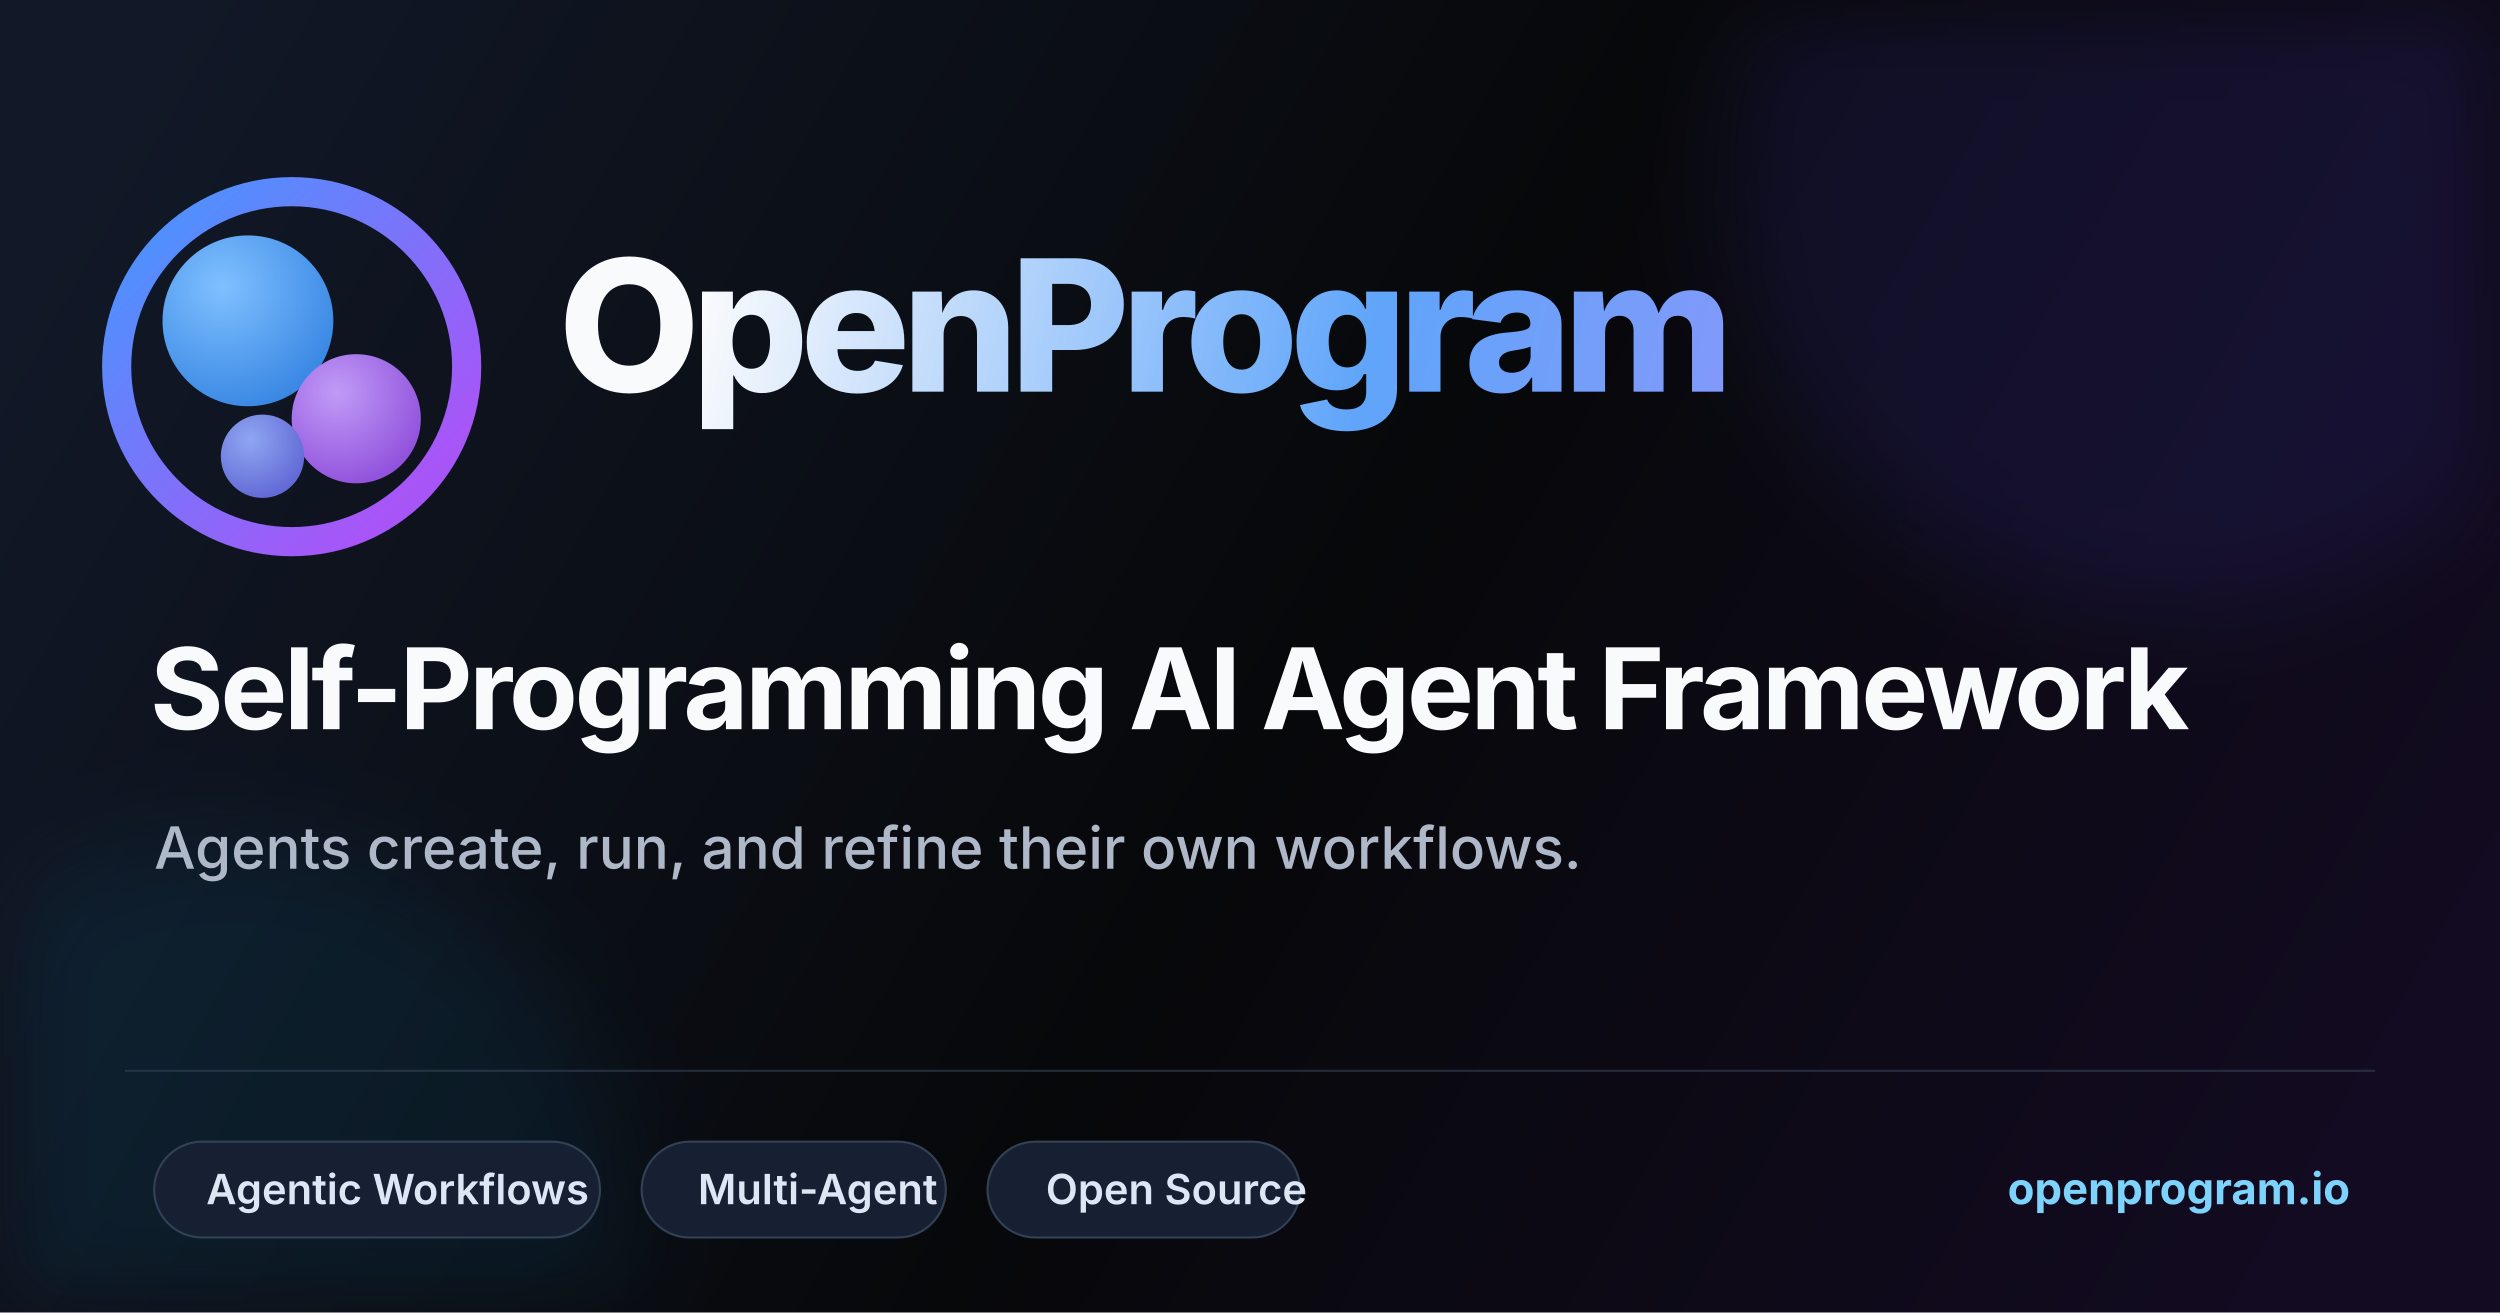
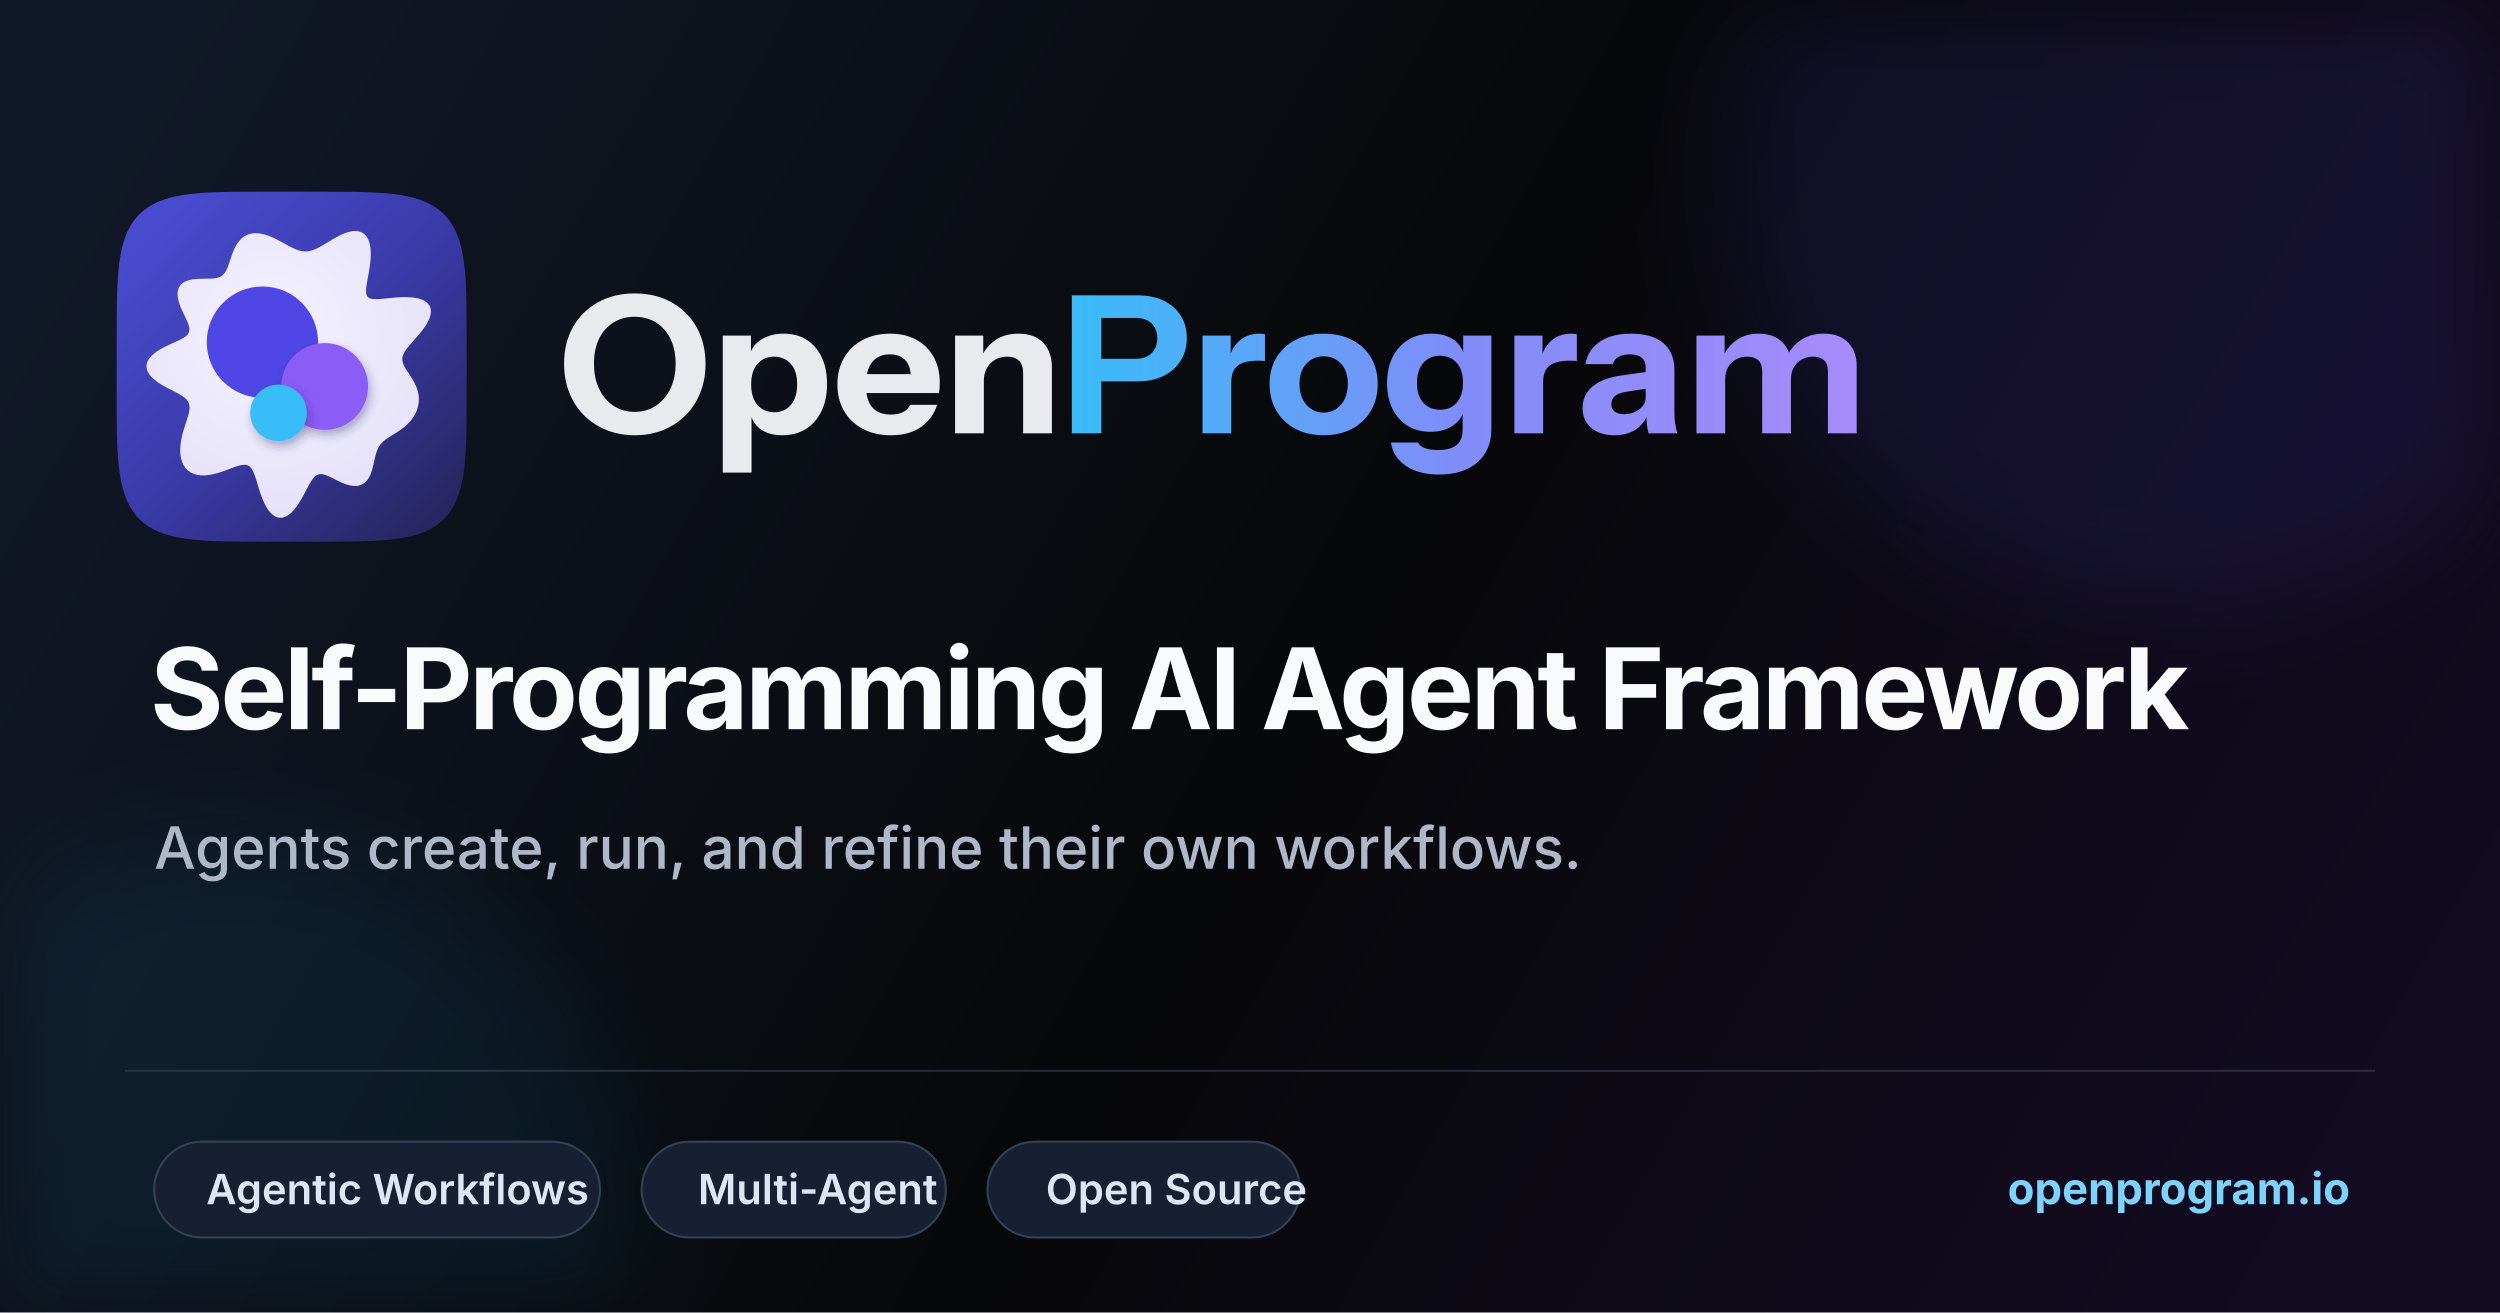
<svg xmlns="http://www.w3.org/2000/svg" width="1200" height="630" viewBox="0 0 1200 630" role="img" aria-labelledby="title desc">
  <defs>
    <linearGradient id="bg" x1="80" y1="20" x2="1120" y2="610" gradientUnits="userSpaceOnUse">
      <stop stop-color="#111827" />
      <stop offset="0.52" stop-color="#07080A" />
      <stop offset="1" stop-color="#130B22" />
    </linearGradient>
-     <linearGradient id="ring" x1="64" y1="64" x2="216" y2="216" gradientUnits="userSpaceOnUse">
-       <stop stop-color="#3B9EFF" />
-       <stop offset="1" stop-color="#A855F7" />
-     </linearGradient>
-     <radialGradient id="blue" cx="0.35" cy="0.3" r="0.85">
-       <stop stop-color="#7FC0FF" />
-       <stop offset="1" stop-color="#2F7FE0" />
-     </radialGradient>
-     <radialGradient id="violet" cx="0.35" cy="0.3" r="0.85">
-       <stop stop-color="#C09BF7" />
-       <stop offset="1" stop-color="#8A46D8" />
-     </radialGradient>
-     <radialGradient id="indigo" cx="0.35" cy="0.3" r="0.85">
-       <stop stop-color="#8FA6F2" />
-       <stop offset="1" stop-color="#5A5FD0" />
-     </radialGradient>
-     <linearGradient id="word" x1="340" y1="140" x2="1010" y2="290" gradientUnits="userSpaceOnUse">
-       <stop stop-color="#F8FAFC" />
-       <stop offset="0.46" stop-color="#60A5FA" />
-       <stop offset="1" stop-color="#A78BFA" />
-     </linearGradient>
-     <clipPath id="inside">
-       <circle cx="140" cy="176" r="74" />
-     </clipPath>
    <filter id="glow" x="-50%" y="-50%" width="200%" height="200%">
      <feGaussianBlur stdDeviation="24" />
    </filter>
+     <linearGradient id="card-tile" x1="120" y1="90" x2="930" y2="960" gradientUnits="userSpaceOnUse">
+       <stop offset="0" stop-color="#4B4FD6" />
+       <stop offset="0.5" stop-color="#3A3AA8" />
+       <stop offset="1" stop-color="#23214F" />
+     </linearGradient>
+     <radialGradient id="card-cell" cx="130.2" cy="160.1" r="85.6" gradientUnits="userSpaceOnUse">
+       <stop offset="0" stop-color="#F4F2FF" />
+       <stop offset="1" stop-color="#E6E2FA" />
+     </radialGradient>
+     <filter id="card-ds" x="-40%" y="-40%" width="180%" height="180%">
+       <feDropShadow dx="1.22" dy="2.45" stdDeviation="2.24" flood-color="#2a2560" flood-opacity="0.35" />
+     </filter>
+     <linearGradient id="card-wm" x1="509.9" y1="0" x2="896.2" y2="0" gradientUnits="userSpaceOnUse">
+       <stop offset="0" stop-color="#38BDF8" />
+       <stop offset="0.5" stop-color="#818CF8" />
+       <stop offset="1" stop-color="#A78BFA" />
+     </linearGradient>
  </defs>
  <rect width="1200" height="630" fill="url(#bg)" />
  <circle cx="1040" cy="84" r="210" fill="#4F46E5" opacity="0.12" filter="url(#glow)" />
  <circle cx="112" cy="590" r="190" fill="#0EA5E9" opacity="0.08" filter="url(#glow)" />
  <path d="M60 514H1140" stroke="#334155" opacity="0.62" />
-   <circle cx="140" cy="176" r="84" fill="none" stroke="url(#ring)" stroke-width="14" />
-   <g clip-path="url(#inside)">
-     <circle cx="119" cy="154" r="41" fill="url(#blue)" />
-     <circle cx="171" cy="201" r="31" fill="url(#violet)" />
-     <circle cx="126" cy="219" r="20" fill="url(#indigo)" />
-   </g>
-   <text x="268" y="188" fill="url(#word)" font-family="Inter, Arial, sans-serif" font-size="88" font-weight="760" letter-spacing="-4">OpenProgram</text>
+   <path d="M924.0 512.0 L923.9 624.8 L923.5 660.9 L922.9 687.0 L922.0 708.2 L920.8 726.3 L919.4 742.2 L917.7 756.5 L915.8 769.6 L913.6 781.5 L911.2 792.6 L908.4 802.8 L905.4 812.4 L902.1 821.4 L898.5 829.8 L894.7 837.7 L890.5 845.1 L886.0 852.1 L881.2 858.7 L876.1 864.9 L870.7 870.7 L864.9 876.1 L858.7 881.2 L852.1 886.0 L845.1 890.5 L837.7 894.7 L829.8 898.5 L821.4 902.1 L812.4 905.4 L802.8 908.4 L792.6 911.2 L781.5 913.6 L769.6 915.8 L756.5 917.7 L742.2 919.4 L726.3 920.8 L708.2 922.0 L687.0 922.9 L660.9 923.5 L624.8 923.9 L512.0 924.0 L399.2 923.9 L363.1 923.5 L337.0 922.9 L315.8 922.0 L297.7 920.8 L281.8 919.4 L267.5 917.7 L254.4 915.8 L242.5 913.6 L231.4 911.2 L221.2 908.4 L211.6 905.4 L202.6 902.1 L194.2 898.5 L186.3 894.7 L178.9 890.5 L171.9 886.0 L165.3 881.2 L159.1 876.1 L153.3 870.7 L147.9 864.9 L142.8 858.7 L138.0 852.1 L133.5 845.1 L129.3 837.7 L125.5 829.8 L121.9 821.4 L118.6 812.4 L115.6 802.8 L112.8 792.6 L110.4 781.5 L108.2 769.6 L106.3 756.5 L104.6 742.2 L103.2 726.3 L102.0 708.2 L101.1 687.0 L100.5 660.9 L100.1 624.8 L100.0 512.0 L100.1 399.2 L100.5 363.1 L101.1 337.0 L102.0 315.8 L103.2 297.7 L104.6 281.8 L106.3 267.5 L108.2 254.4 L110.4 242.5 L112.8 231.4 L115.6 221.2 L118.6 211.6 L121.9 202.6 L125.5 194.2 L129.3 186.3 L133.5 178.9 L138.0 171.9 L142.8 165.3 L147.9 159.1 L153.3 153.3 L159.1 147.9 L165.3 142.8 L171.9 138.0 L178.9 133.5 L186.3 129.3 L194.2 125.5 L202.6 121.9 L211.6 118.6 L221.2 115.6 L231.4 112.8 L242.5 110.4 L254.4 108.2 L267.5 106.3 L281.8 104.6 L297.7 103.2 L315.8 102.0 L337.0 101.1 L363.1 100.5 L399.2 100.1 L512.0 100.0 L624.8 100.1 L660.9 100.5 L687.0 101.1 L708.2 102.0 L726.3 103.2 L742.2 104.6 L756.5 106.3 L769.6 108.2 L781.5 110.4 L792.6 112.8 L802.8 115.6 L812.4 118.6 L821.4 121.9 L829.8 125.5 L837.7 129.3 L845.1 133.5 L852.1 138.0 L858.7 142.8 L864.9 147.9 L870.7 153.3 L876.1 159.1 L881.2 165.3 L886.0 171.9 L890.5 178.9 L894.7 186.3 L898.5 194.2 L902.1 202.6 L905.4 211.6 L908.4 221.2 L911.2 231.4 L913.6 242.5 L915.8 254.4 L917.7 267.5 L919.4 281.8 L920.8 297.7 L922.0 315.8 L922.9 337.0 L923.5 363.1 L923.9 399.2Z" transform="translate(35.612 71.612) scale(0.20388)" fill="url(#card-tile)" />
+   <path d="M202.08 159.37C201.09 160.60 200.04 161.79 199.04 162.91C198.04 164.03 197.09 165.09 196.27 166.08C195.45 167.07 194.75 167.99 194.23 168.86C193.72 169.73 193.37 170.55 193.21 171.34C193.05 172.14 193.07 172.91 193.24 173.68C193.41 174.44 193.73 175.21 194.16 176.00C194.58 176.79 195.09 177.59 195.65 178.43C196.20 179.26 196.79 180.13 197.36 181.02C197.93 181.91 198.47 182.83 198.95 183.76C199.44 184.70 199.85 185.65 200.18 186.61C200.51 187.57 200.75 188.54 200.90 189.50C201.04 190.46 201.09 191.42 201.04 192.36C201.00 193.30 200.86 194.22 200.64 195.12C200.42 196.02 200.12 196.90 199.75 197.75C199.37 198.59 198.93 199.41 198.41 200.20C197.90 200.98 197.33 201.73 196.70 202.44C196.07 203.15 195.39 203.82 194.67 204.46C193.94 205.09 193.17 205.68 192.38 206.24C191.60 206.80 190.78 207.33 189.97 207.83C189.16 208.34 188.35 208.82 187.57 209.31C186.78 209.79 186.03 210.27 185.33 210.78C184.63 211.30 183.99 211.83 183.41 212.43C182.84 213.02 182.34 213.67 181.91 214.40C181.47 215.12 181.11 215.92 180.80 216.80C180.49 217.68 180.24 218.64 180.00 219.65C179.76 220.67 179.54 221.74 179.30 222.83C179.05 223.92 178.78 225.03 178.44 226.10C178.10 227.16 177.69 228.19 177.18 229.11C176.68 230.02 176.07 230.83 175.35 231.48C174.63 232.13 173.79 232.62 172.86 232.92C171.93 233.22 170.90 233.33 169.81 233.26C168.71 233.19 167.56 232.95 166.38 232.57C165.20 232.19 164.00 231.68 162.83 231.13C161.67 230.57 160.53 229.98 159.45 229.43C158.37 228.89 157.35 228.40 156.42 228.06C155.48 227.73 154.61 227.54 153.82 227.58C153.03 227.62 152.30 227.88 151.61 228.38C150.92 228.88 150.28 229.63 149.63 230.59C148.98 231.55 148.33 232.72 147.64 234.02C146.95 235.32 146.23 236.75 145.44 238.19C144.66 239.63 143.81 241.08 142.90 242.41C141.99 243.75 141.02 244.95 140.00 245.93C138.98 246.91 137.92 247.65 136.85 248.08C135.78 248.52 134.71 248.64 133.66 248.44C132.62 248.24 131.61 247.72 130.66 246.91C129.72 246.10 128.85 245.01 128.06 243.72C127.27 242.43 126.57 240.95 125.95 239.40C125.32 237.84 124.78 236.21 124.29 234.63C123.80 233.05 123.36 231.51 122.93 230.13C122.50 228.75 122.08 227.52 121.62 226.51C121.15 225.50 120.65 224.70 120.06 224.14C119.47 223.58 118.80 223.25 118.02 223.13C117.24 223.01 116.36 223.10 115.36 223.33C114.37 223.56 113.26 223.93 112.07 224.37C110.88 224.81 109.60 225.32 108.27 225.80C106.94 226.29 105.56 226.76 104.18 227.15C102.80 227.54 101.42 227.85 100.08 228.02C98.74 228.20 97.45 228.25 96.24 228.15C95.03 228.06 93.90 227.81 92.89 227.42C91.87 227.02 90.96 226.48 90.18 225.82C89.40 225.15 88.75 224.35 88.22 223.45C87.69 222.55 87.29 221.55 87.01 220.47C86.72 219.39 86.56 218.24 86.51 217.04C86.46 215.85 86.51 214.61 86.65 213.35C86.80 212.10 87.02 210.83 87.31 209.57C87.60 208.30 87.95 207.05 88.32 205.84C88.69 204.62 89.08 203.44 89.45 202.31C89.82 201.19 90.17 200.11 90.44 199.11C90.71 198.11 90.91 197.17 90.98 196.30C91.05 195.44 91.00 194.64 90.79 193.91C90.58 193.18 90.20 192.51 89.66 191.87C89.11 191.24 88.39 190.65 87.50 190.07C86.62 189.48 85.58 188.91 84.44 188.32C83.29 187.72 82.04 187.11 80.77 186.44C79.49 185.78 78.19 185.07 76.96 184.30C75.73 183.53 74.58 182.70 73.60 181.81C72.62 180.92 71.81 179.98 71.25 179.00C70.69 178.02 70.37 177.01 70.34 176.00C70.31 174.99 70.56 173.97 71.08 172.99C71.60 172.01 72.38 171.06 73.38 170.17C74.37 169.28 75.56 168.45 76.86 167.69C78.16 166.92 79.56 166.23 80.95 165.59C82.33 164.95 83.70 164.36 84.94 163.79C86.18 163.23 87.29 162.68 88.19 162.12C89.10 161.55 89.79 160.96 90.25 160.31C90.70 159.66 90.92 158.94 90.91 158.13C90.91 157.33 90.69 156.42 90.33 155.43C89.96 154.43 89.45 153.33 88.89 152.17C88.32 151.00 87.71 149.76 87.16 148.49C86.61 147.23 86.12 145.94 85.77 144.69C85.43 143.44 85.23 142.23 85.23 141.11C85.24 139.99 85.44 138.97 85.86 138.09C86.27 137.21 86.90 136.46 87.70 135.87C88.50 135.27 89.48 134.83 90.56 134.52C91.65 134.21 92.85 134.03 94.08 133.92C95.31 133.82 96.58 133.80 97.80 133.80C99.02 133.79 100.20 133.80 101.28 133.75C102.37 133.70 103.36 133.59 104.23 133.37C105.11 133.16 105.87 132.83 106.52 132.37C107.17 131.90 107.71 131.30 108.18 130.56C108.65 129.83 109.05 128.96 109.42 127.99C109.78 127.03 110.12 125.96 110.47 124.86C110.83 123.76 111.20 122.61 111.63 121.49C112.05 120.37 112.53 119.28 113.08 118.26C113.63 117.25 114.25 116.32 114.95 115.51C115.64 114.71 116.41 114.02 117.25 113.48C118.08 112.94 118.98 112.55 119.91 112.29C120.85 112.04 121.83 111.92 122.83 111.93C123.83 111.94 124.85 112.07 125.88 112.29C126.90 112.51 127.92 112.82 128.93 113.19C129.93 113.57 130.93 114.00 131.90 114.46C132.87 114.93 133.82 115.42 134.74 115.92C135.67 116.42 136.57 116.92 137.44 117.40C138.32 117.89 139.17 118.35 140.00 118.77C140.83 119.19 141.65 119.56 142.45 119.87C143.26 120.18 144.05 120.42 144.85 120.56C145.65 120.70 146.45 120.76 147.28 120.70C148.11 120.64 148.95 120.47 149.84 120.19C150.73 119.90 151.66 119.50 152.64 119.01C153.62 118.51 154.65 117.91 155.74 117.25C156.83 116.60 157.98 115.88 159.18 115.17C160.38 114.45 161.62 113.74 162.89 113.11C164.15 112.48 165.44 111.93 166.70 111.54C167.96 111.14 169.20 110.91 170.36 110.89C171.52 110.87 172.61 111.08 173.56 111.53C174.52 111.98 175.34 112.69 176.01 113.63C176.67 114.58 177.17 115.77 177.49 117.15C177.82 118.52 177.97 120.09 177.98 121.76C177.99 123.43 177.85 125.20 177.62 126.97C177.40 128.74 177.09 130.50 176.78 132.17C176.47 133.83 176.17 135.38 175.96 136.76C175.75 138.13 175.64 139.32 175.71 140.29C175.79 141.25 176.04 142.00 176.53 142.53C177.02 143.05 177.75 143.37 178.71 143.52C179.68 143.66 180.89 143.65 182.29 143.55C183.70 143.45 185.30 143.26 187.01 143.08C188.72 142.91 190.53 142.74 192.34 142.66C194.15 142.57 195.94 142.58 197.61 142.74C199.28 142.89 200.81 143.20 202.11 143.67C203.42 144.13 204.49 144.77 205.27 145.56C206.06 146.35 206.55 147.30 206.74 148.35C206.94 149.41 206.84 150.58 206.49 151.80C206.14 153.02 205.53 154.30 204.77 155.58C204.00 156.86 203.07 158.13 202.08 159.37Z" fill="url(#card-cell)" />
+   <circle cx="125.96" cy="164.23" r="26.71" fill="#4F46E5" />
+   <circle cx="155.85" cy="185.51" r="20.83" fill="#8B5CF6" filter="url(#card-ds)" />
+   <circle cx="133.66" cy="198.19" r="13.58" fill="#38BDF8" filter="url(#card-ds)" />
+   <path d="M304.708 208.92Q297.348 208.92 291.138 206.436Q284.928 203.952 280.374 199.398Q275.82 194.844 273.29 188.542Q270.76 182.24 270.76 174.604Q270.76 164.484 275.084 156.894Q279.408 149.304 287.09 145.072Q294.772 140.84 304.616 140.84Q314.644 140.84 322.28 145.072Q329.916 149.304 334.286 156.94Q338.656 164.576 338.656 174.696Q338.656 182.24 336.126 188.542Q333.596 194.844 329.042 199.398Q324.488 203.952 318.278 206.436Q312.068 208.92 304.708 208.92ZM304.616 197.696Q310.412 197.696 314.828 194.752Q319.244 191.808 321.774 186.61Q324.304 181.412 324.304 174.512Q324.304 167.704 321.82 162.644Q319.336 157.584 314.92 154.824Q310.504 152.064 304.616 152.064Q298.82 152.064 294.404 154.824Q289.988 157.584 287.55 162.598Q285.112 167.612 285.112 174.512Q285.112 181.504 287.596 186.702Q290.08 191.9 294.496 194.798Q298.912 197.696 304.616 197.696ZM375.548 208.92Q368.832 208.92 364.784 205.792Q360.736 202.664 360.0 197.236L360.736 197.144V226.86H346.936V161.08H360.46V171.476L359.632 171.292Q360.644 166.14 365.152 163.15Q369.66 160.16 376.284 160.16Q382.632 160.16 387.278 163.15Q391.924 166.14 394.454 171.568Q396.984 176.996 396.984 184.356Q396.984 191.808 394.316 197.328Q391.648 202.848 386.864 205.884Q382.08 208.92 375.548 208.92ZM371.684 197.88Q376.56 197.88 379.596 194.384Q382.632 190.888 382.632 184.448Q382.632 178.008 379.55 174.604Q376.468 171.2 371.5 171.2Q366.716 171.2 363.634 174.65Q360.552 178.1 360.552 184.54Q360.552 190.98 363.634 194.43Q366.716 197.88 371.684 197.88ZM427.712 208.92Q419.892 208.92 414.096 205.838Q408.3 202.756 405.126 197.236Q401.952 191.716 401.952 184.54Q401.952 177.272 405.126 171.798Q408.3 166.324 414.004 163.242Q419.708 160.16 427.252 160.16Q434.52 160.16 439.856 163.104Q445.192 166.048 448.136 171.292Q451.08 176.536 451.08 183.62Q451.08 185.092 450.988 186.334Q450.896 187.576 450.712 188.68H410.048V179.572H439.58L437.188 181.228Q437.188 175.524 434.474 172.81Q431.76 170.096 427.068 170.096Q421.64 170.096 418.65 173.776Q415.66 177.456 415.66 184.816Q415.66 191.992 418.65 195.488Q421.64 198.984 427.62 198.984Q430.932 198.984 433.324 197.88Q435.716 196.776 436.912 194.292H449.884Q447.584 201.1 442.018 205.01Q436.452 208.92 427.712 208.92ZM458.44 208.0V161.08H471.964V172.12H472.24V208.0ZM491.1 208.0V178.928Q491.1 175.064 489.122 173.132Q487.144 171.2 483.372 171.2Q480.152 171.2 477.622 172.672Q475.092 174.144 473.666 176.72Q472.24 179.296 472.24 182.792L471.044 171.476Q473.344 166.324 477.806 163.242Q482.268 160.16 488.8 160.16Q496.62 160.16 500.76 164.53Q504.9 168.9 504.9 176.26V208.0Z" fill="#E8EAED" />
+   <path d="M514.468 208.0V141.76H545.932Q553.292 141.76 558.582 144.336Q563.872 146.912 566.77 151.512Q569.668 156.112 569.668 162.276Q569.668 168.44 566.724 173.132Q563.78 177.824 558.49 180.446Q553.2 183.068 545.932 183.068H525.692V172.212H545.196Q550.072 172.212 552.786 169.498Q555.5 166.784 555.5 162.368Q555.5 157.952 552.786 155.284Q550.072 152.616 545.196 152.616H528.636V208.0ZM577.212 208.0V161.08H590.736V172.12H591.012V208.0ZM591.012 183.528 589.816 172.396Q591.472 166.416 595.244 163.288Q599.016 160.16 604.628 160.16Q606.376 160.16 607.204 160.528V173.408Q606.744 173.224 605.916 173.178Q605.088 173.132 603.892 173.132Q597.268 173.132 594.14 175.478Q591.012 177.824 591.012 183.528ZM635.356 208.92Q627.628 208.92 621.786 205.838Q615.944 202.756 612.678 197.19Q609.412 191.624 609.412 184.356Q609.412 177.088 612.678 171.66Q615.944 166.232 621.786 163.196Q627.628 160.16 635.356 160.16Q643.176 160.16 649.018 163.196Q654.86 166.232 658.08 171.66Q661.3 177.088 661.3 184.356Q661.3 191.624 658.034 197.19Q654.768 202.756 648.926 205.838Q643.084 208.92 635.356 208.92ZM635.356 198.064Q638.576 198.064 641.198 196.408Q643.82 194.752 645.384 191.67Q646.948 188.588 646.948 184.264Q646.948 177.916 643.59 174.466Q640.232 171.016 635.356 171.016Q630.48 171.016 627.122 174.512Q623.764 178.008 623.764 184.264Q623.764 188.588 625.328 191.67Q626.892 194.752 629.514 196.408Q632.136 198.064 635.356 198.064ZM690.74 227.78Q680.988 227.78 674.87 223.64Q668.752 219.5 667.648 212.416H680.712Q681.448 214.164 683.886 215.084Q686.324 216.004 690.096 216.004Q696.352 216.004 699.204 213.612Q702.056 211.22 702.056 206.16V195.948L702.792 196.132Q701.872 201.284 697.456 204.274Q693.04 207.264 686.508 207.264Q680.252 207.264 675.606 204.366Q670.96 201.468 668.384 196.224Q665.808 190.98 665.808 183.896Q665.808 176.72 668.476 171.384Q671.144 166.048 675.974 163.104Q680.804 160.16 687.244 160.16Q693.868 160.16 698.054 163.288Q702.24 166.416 702.976 171.844L702.332 171.936V161.08H715.856V205.976Q715.856 216.096 709.14 221.938Q702.424 227.78 690.74 227.78ZM691.292 196.684Q696.168 196.684 699.204 193.326Q702.24 189.968 702.24 183.712Q702.24 177.456 699.158 174.098Q696.076 170.74 691.108 170.74Q686.324 170.74 683.242 174.144Q680.16 177.548 680.16 183.804Q680.16 190.06 683.242 193.372Q686.324 196.684 691.292 196.684ZM726.896 208.0V161.08H740.42V172.12H740.696V208.0ZM740.696 183.528 739.5 172.396Q741.156 166.416 744.928 163.288Q748.7 160.16 754.312 160.16Q756.06 160.16 756.888 160.528V173.408Q756.428 173.224 755.6 173.178Q754.772 173.132 753.576 173.132Q746.952 173.132 743.824 175.478Q740.696 177.824 740.696 183.528ZM791.296 208.0Q790.744 205.976 790.514 203.676Q790.284 201.376 790.284 198.34H789.916V176.168Q789.916 173.316 788.03 171.706Q786.144 170.096 782.464 170.096Q778.968 170.096 776.898 171.292Q774.828 172.488 774.184 174.788H761.028Q761.948 168.44 767.56 164.3Q773.172 160.16 782.924 160.16Q793.044 160.16 798.38 164.668Q803.716 169.176 803.716 177.64V198.34Q803.716 200.64 804.038 202.986Q804.36 205.332 805.096 208.0ZM774.92 208.92Q767.928 208.92 763.788 205.378Q759.648 201.836 759.648 195.948Q759.648 189.416 764.57 185.414Q769.492 181.412 778.324 180.216L792.032 178.284V186.288L780.624 188.036Q776.944 188.588 775.196 190.06Q773.448 191.532 773.448 194.108Q773.448 196.408 775.104 197.604Q776.76 198.8 779.52 198.8Q783.844 198.8 786.88 196.454Q789.916 194.108 789.916 190.98L791.204 198.34Q789.18 203.584 785.04 206.252Q780.9 208.92 774.92 208.92ZM814.296 208.0V161.08H827.82V172.12H828.096V208.0ZM845.852 208.0V178.192Q845.852 174.604 843.966 172.902Q842.08 171.2 838.676 171.2Q835.732 171.2 833.294 172.534Q830.856 173.868 829.476 176.306Q828.096 178.744 828.096 182.056L826.9 171.476Q829.2 166.324 833.57 163.242Q837.94 160.16 844.104 160.16Q851.464 160.16 855.558 164.3Q859.652 168.44 859.652 174.696V208.0ZM877.408 208.0V178.192Q877.408 174.604 875.522 172.902Q873.636 171.2 870.232 171.2Q867.288 171.2 864.85 172.534Q862.412 173.868 861.032 176.306Q859.652 178.744 859.652 182.056L857.536 171.476Q859.836 166.324 864.39 163.242Q868.944 160.16 875.384 160.16Q883.02 160.16 887.114 164.438Q891.208 168.716 891.208 175.616V208.0Z" fill="url(#card-wm)" />
  <text x="72" y="350" fill="#F8FAFC" font-family="Inter, Arial, sans-serif" font-size="54" font-weight="700" letter-spacing="-1.6">Self-Programming AI Agent Framework</text>
  <text x="74" y="417" fill="#AEB8C8" font-family="Inter, Arial, sans-serif" font-size="28" font-weight="460">Agents create, run, and refine their own workflows.</text>
  <g font-family="Inter, Arial, sans-serif" font-size="20" font-weight="620" fill="#DCE6F5">
    <rect x="74" y="548" width="214" height="46" rx="23" fill="#172033" stroke="#334155" />
    <text x="99" y="578">Agentic Workflows</text>
    <rect x="308" y="548" width="146" height="46" rx="23" fill="#172033" stroke="#334155" />
    <text x="335" y="578">Multi-Agent</text>
    <rect x="474" y="548" width="150" height="46" rx="23" fill="#172033" stroke="#334155" />
    <text x="502" y="578">Open Source</text>
  </g>
  <text x="1128" y="578" text-anchor="end" fill="#7DD3FC" font-family="Inter, Arial, sans-serif" font-size="21" font-weight="650">openprogram.io</text>
</svg>
